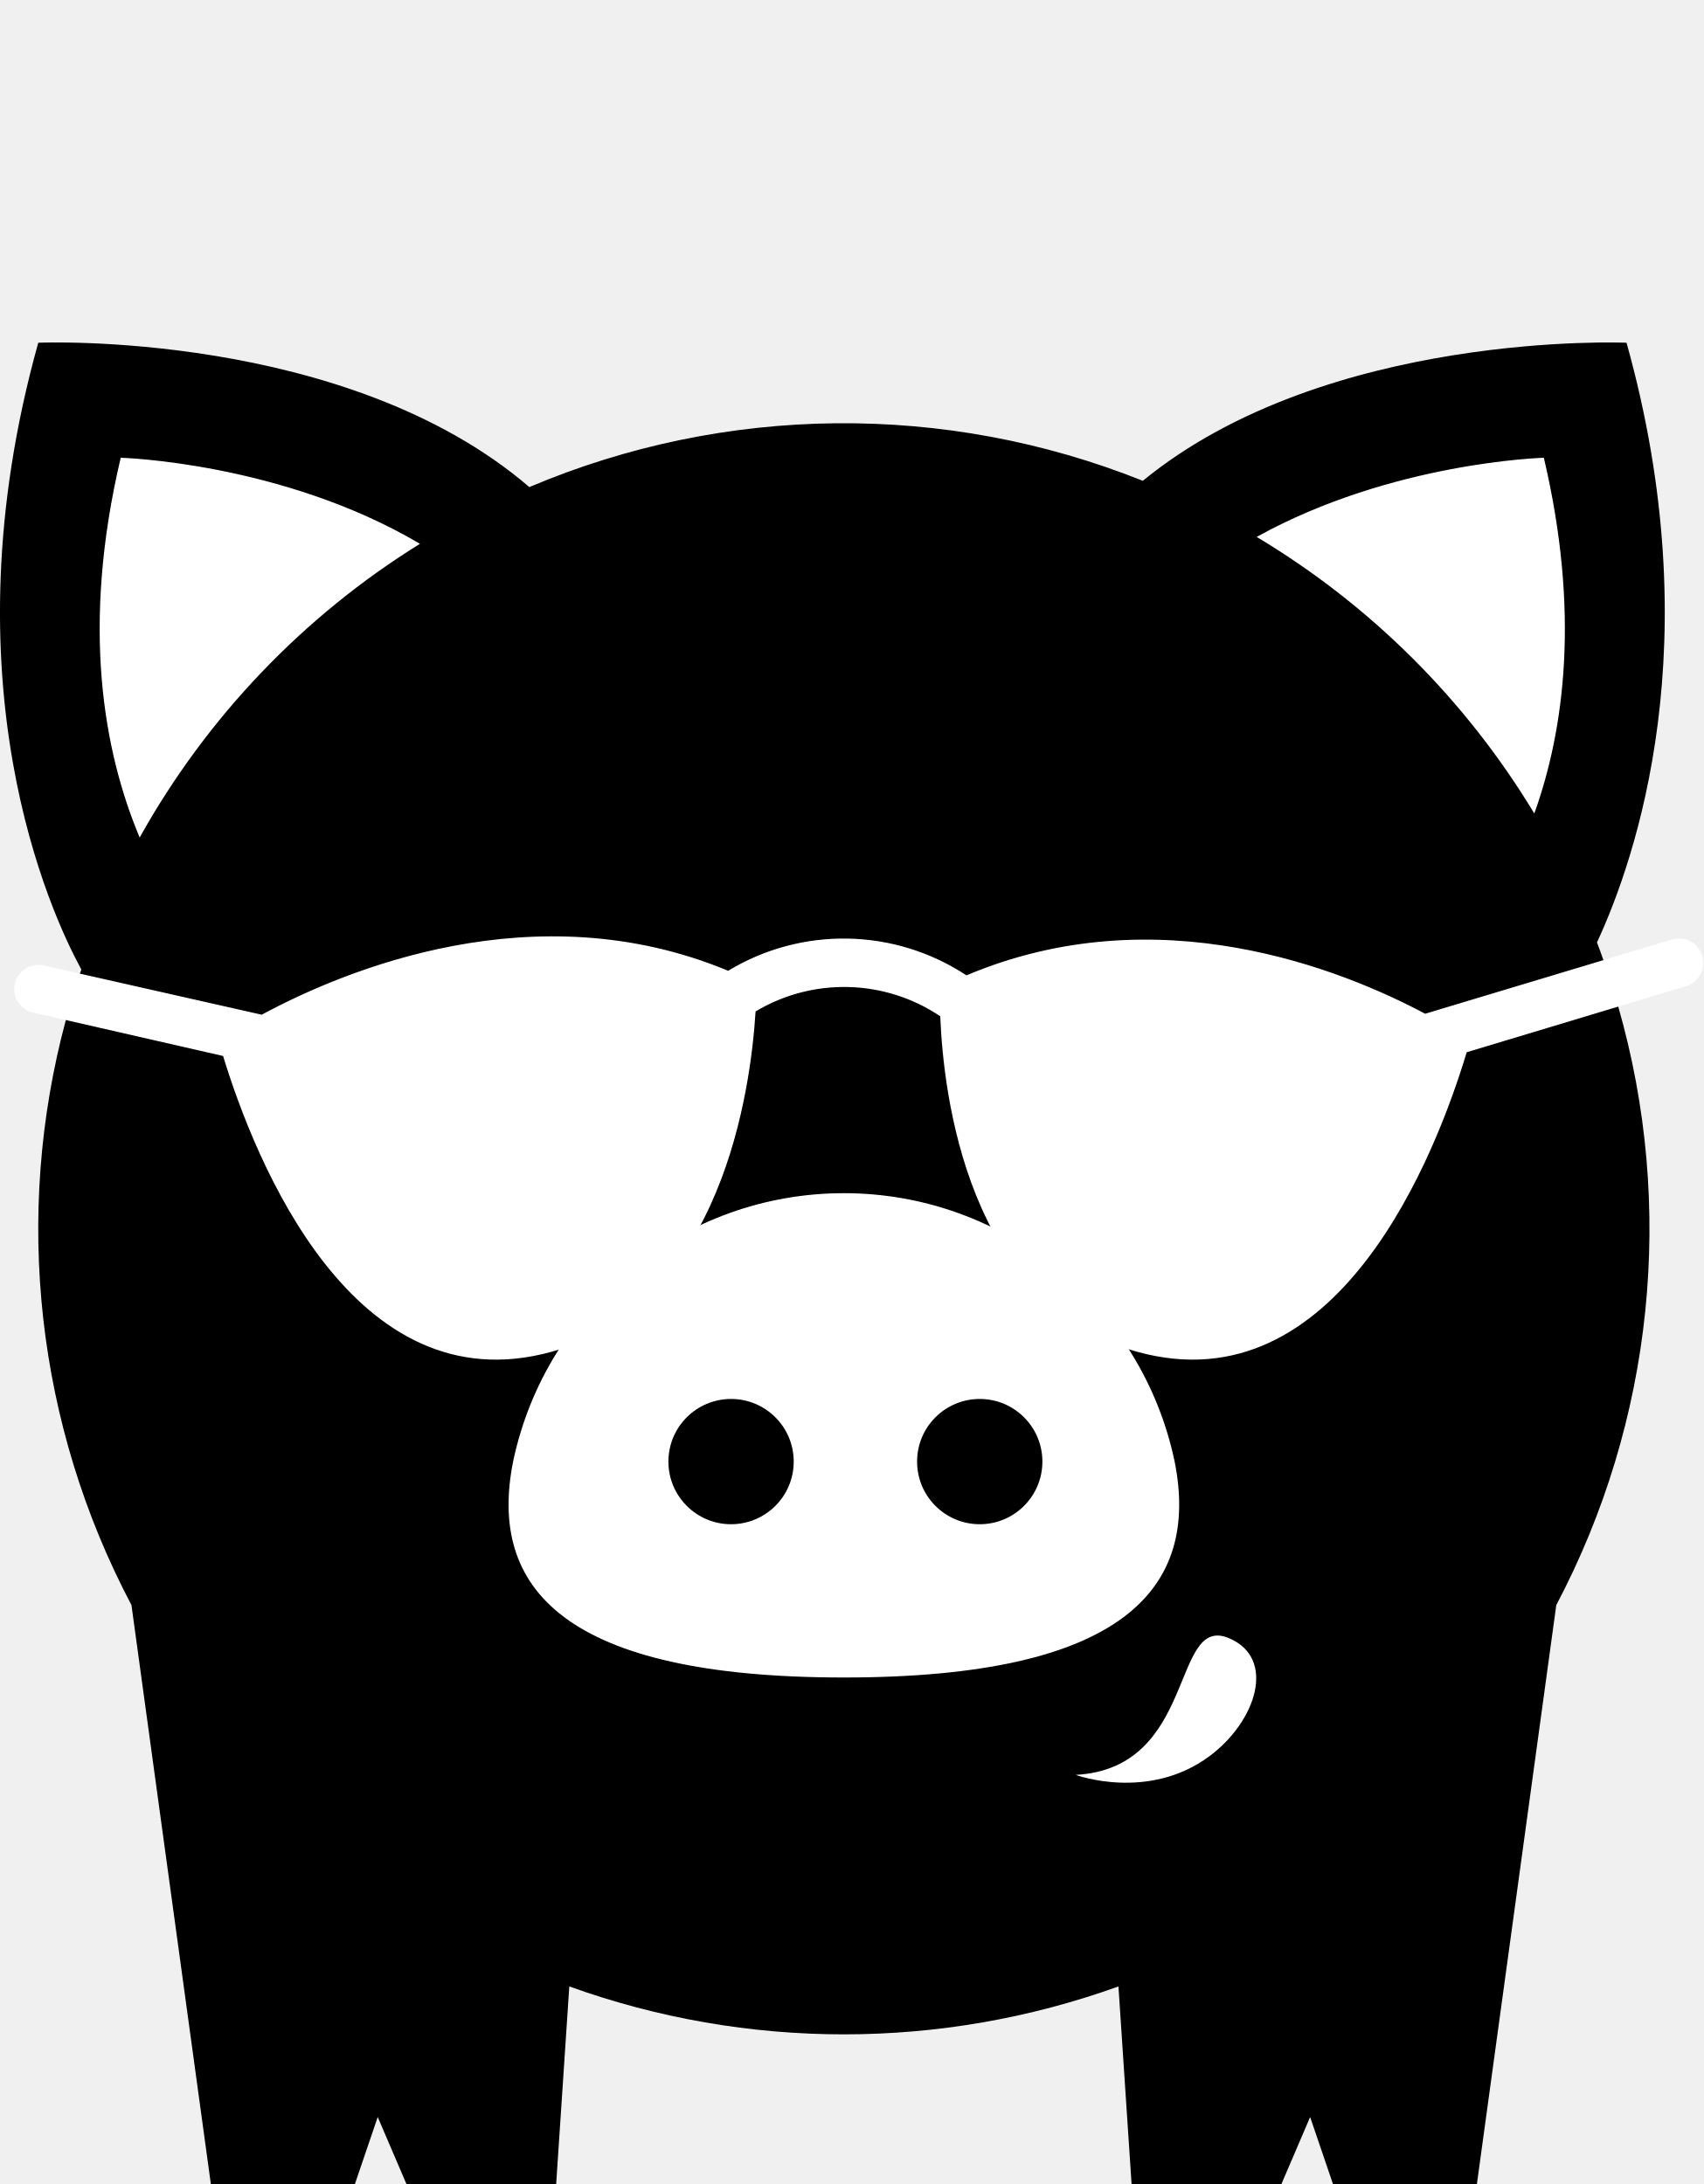
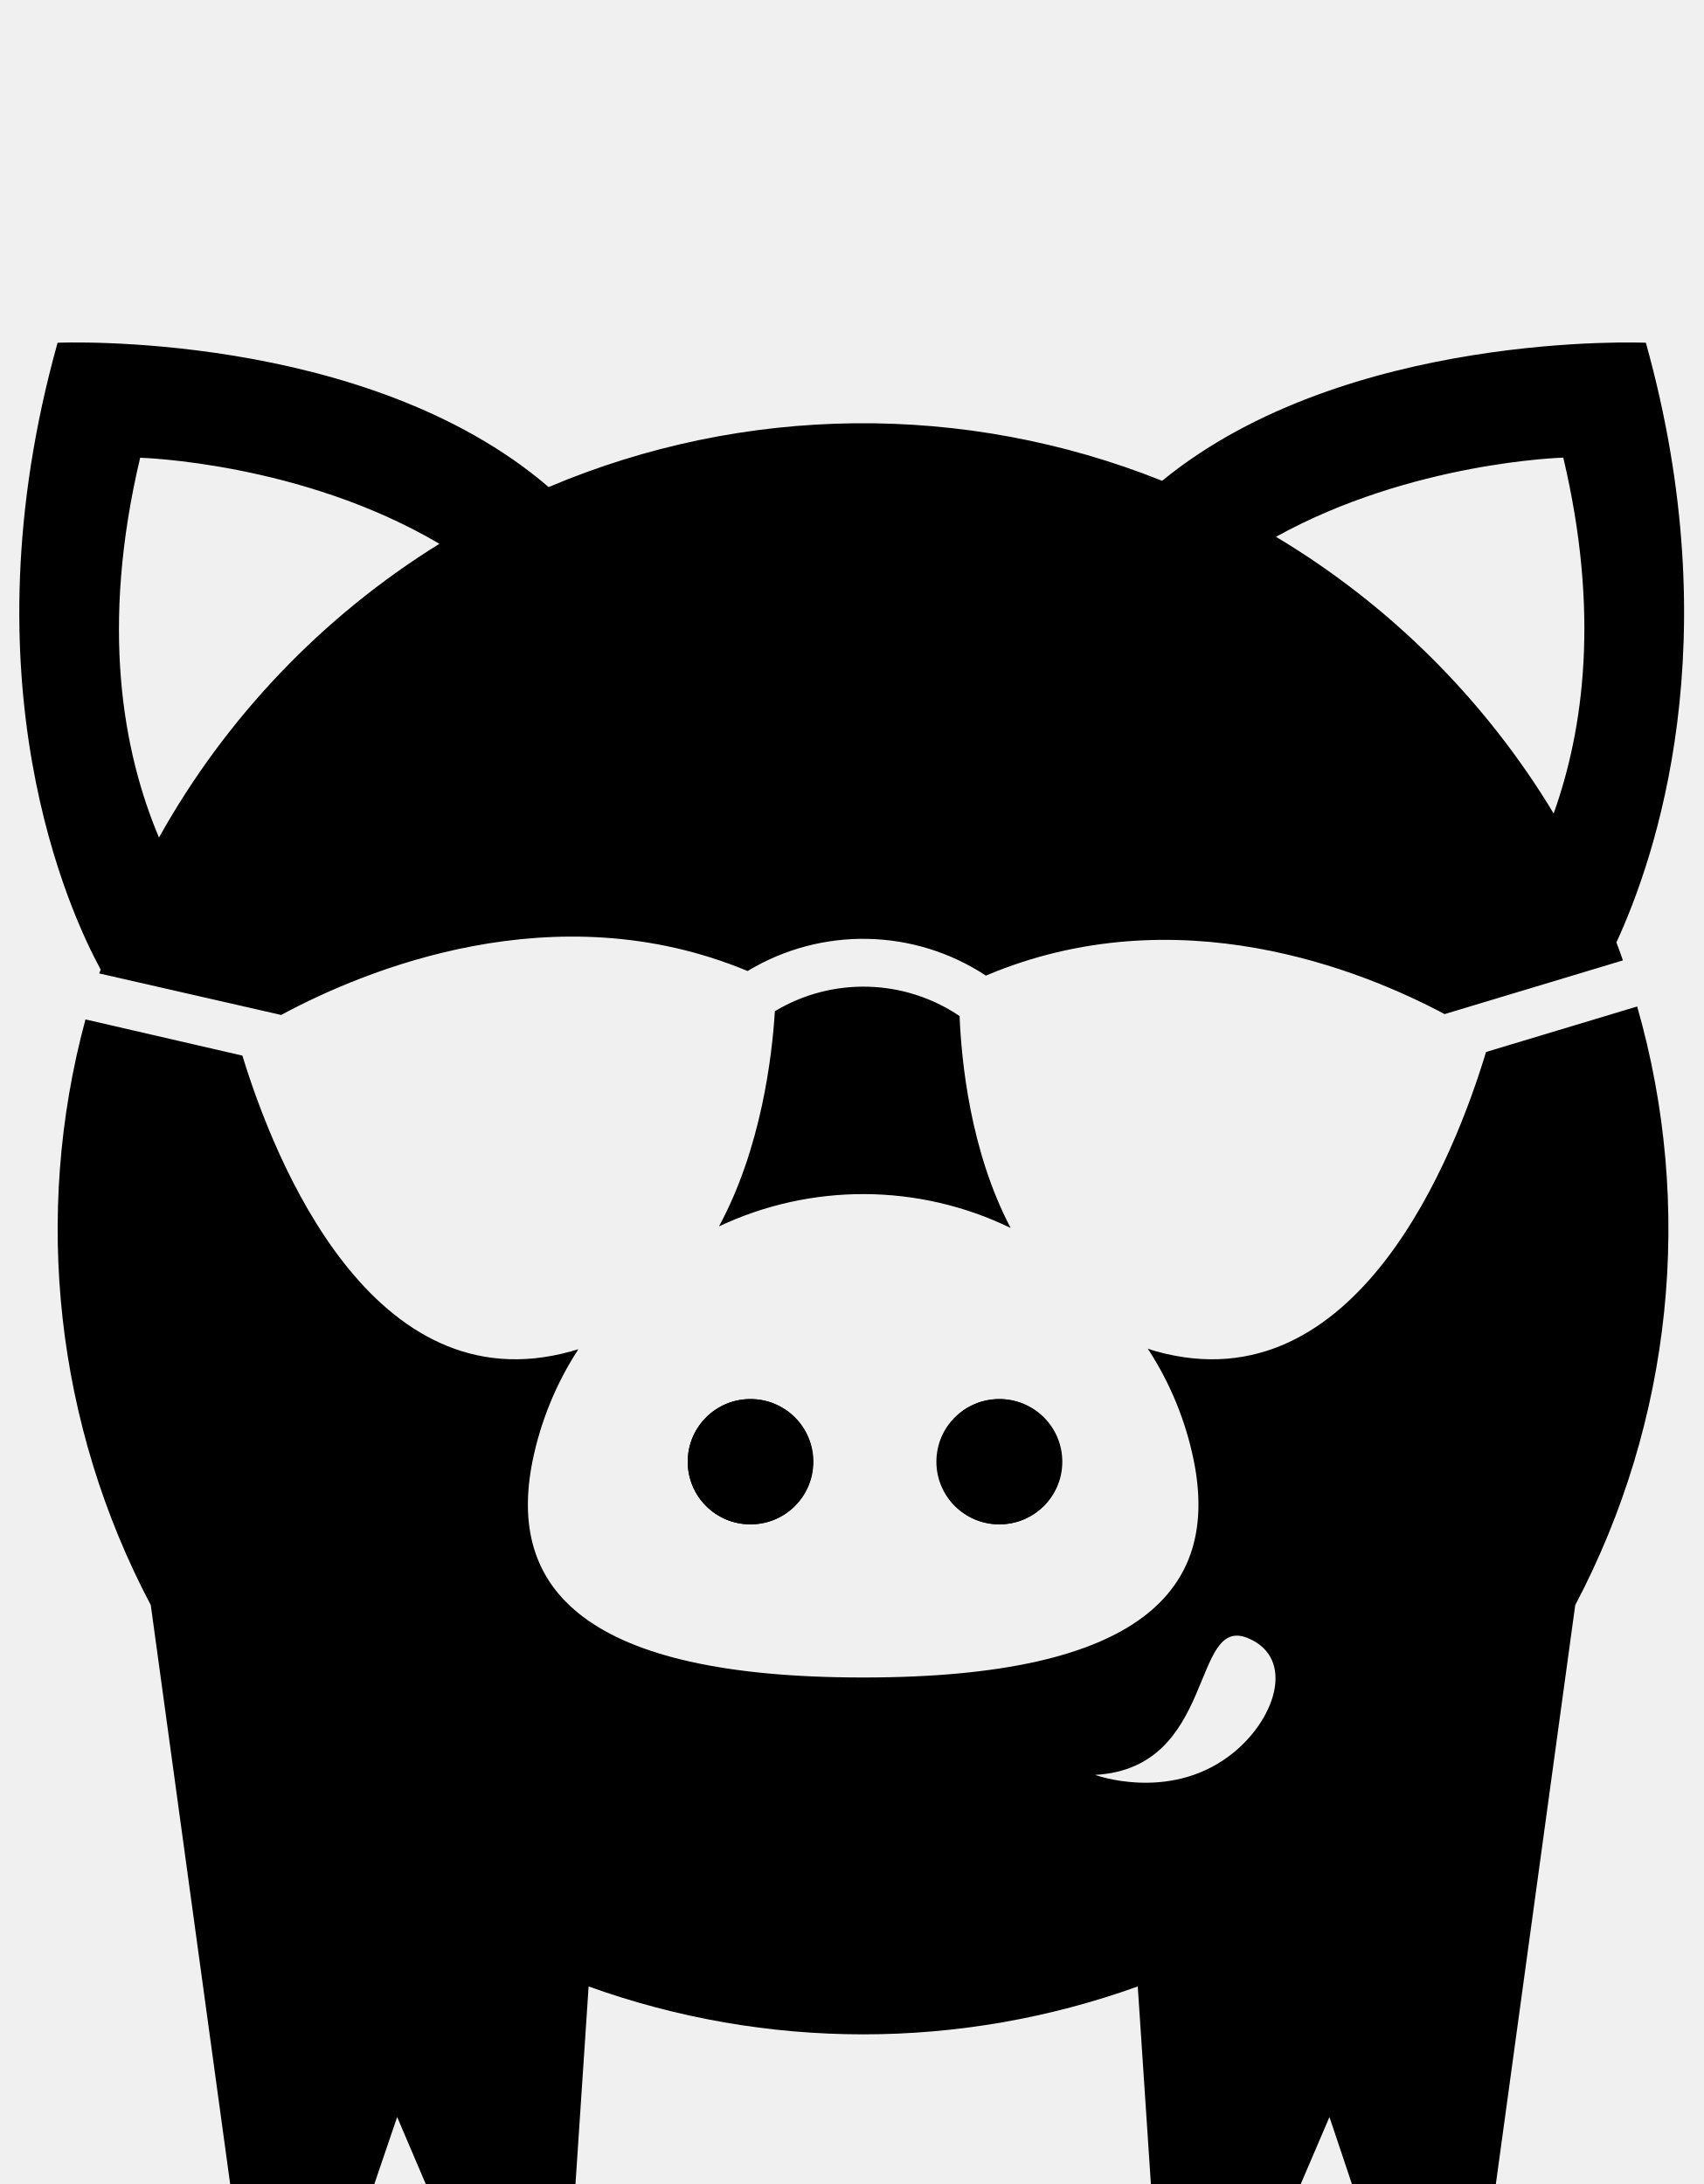
<svg xmlns="http://www.w3.org/2000/svg" viewBox="0 0 141.11 180.97">
-   <defs>
-     <style>.cls-1{fill:#fff;}</style>
-   </defs>
  <g id="Objects_path-filder">
-     <path class="cls-1" d="M34.8,45.05C23.34,38.29,10,37.93,10,37.93c-3.32,14-1.42,24.37,1.56,31.46A67.11,67.11,0,0,1,34.8,45.05Z" />
-     <path class="cls-1" d="M127.1,67.41c2.51-7,3.82-16.74.79-29.48,0,0-12.57.33-23.8,6.56A67.12,67.12,0,0,1,127.1,67.41Z" />
-     <path d="M132.83,79.58c-.17-.5-.35-1-.54-1.49,3.25-7,9.38-24.88,2.45-49.69,0,0-24.8-1.07-40.07,11.44a66.74,66.74,0,0,0-50.82.52C28.64,27.3,3.17,28.4,3.17,28.4-4.69,56.53,4.23,75.73,6.73,80.32c0,.11-.08.23-.11.34-.43,1.26-.82,2.54-1.16,3.84A66.74,66.74,0,0,0,10.89,133l6.58,48H29.39l1.9-5.58L33.68,181H46.07l1.09-16.4a67.14,67.14,0,0,0,45.49,0L93.74,181h12.4l2.39-5.58,1.9,5.58h11.91l6.58-48a66.82,66.82,0,0,0,5.13-49.6C133.69,82.1,133.28,80.83,132.83,79.58Zm-4.94-41.65c3,12.75,1.72,22.48-.79,29.48a67.12,67.12,0,0,0-23-22.92C115.32,38.27,127.89,37.93,127.89,37.93ZM10,37.93s13.33.36,24.79,7.13A67.11,67.11,0,0,0,11.57,69.4C8.59,62.3,6.69,51.93,10,37.93Z" />
-     <path class="cls-1" d="M97.3,121.08a28,28,0,0,0-54.79,0C40.4,131.61,46.72,139,69.91,139S99.41,131.61,97.3,121.08Z" />
-     <path d="M65.75,121.11a5.19,5.19,0,1,1-5.19-5.19A5.19,5.19,0,0,1,65.75,121.11Z" />
-     <path d="M86.35,121.11a5.19,5.19,0,1,1-5.19-5.19A5.19,5.19,0,0,1,86.35,121.11Z" />
-     <path class="cls-1" d="M141,79.19a2,2,0,0,0-2.5-1.34L118.06,84c-6.84-3.64-22.17-9.87-38-3.18a18.48,18.48,0,0,0-19.74-.38c-16-6.66-31.77-.06-38.64,3.64L3.62,80a2,2,0,1,0-.89,3.9l15.75,3.6c2.64,8.64,10.76,29.06,27.21,24.51,14.15-3.92,16.51-21.83,16.9-28.2a14.28,14.28,0,0,1,15.3.4c.25,6.38,2.23,23.91,16.31,27.8,16.64,4.6,24.75-16.36,27.3-24.82l18.19-5.48A2,2,0,0,0,141,79.19Z" />
-     <path class="cls-1" d="M89.11,147.07s6,2.22,11.08-1.55c3.87-2.87,5.59-8.12,1.59-9.79C97,133.76,99.19,146.52,89.11,147.07Z" />
+     <path d="M136.34,28.4s-24.8-1.07-40.07,11.44a66.74,66.74,0,0,0-50.82.52C30.24,27.3,4.77,28.4,4.77,28.4-3.09,56.53,5.83,75.73,8.33,80.32c0,.11-.08.23-.11.34L23.29,84.1c6.87-3.7,22.65-10.3,38.64-3.64a18.5,18.5,0,0,1,19.74.38c15.82-6.69,31.15-.46,38,3.19l14.77-4.45c-.17-.5-.35-1-.54-1.49C137.14,71.07,143.27,53.21,136.34,28.4ZM13.17,69.4c-3-7.1-4.88-17.47-1.56-31.47,0,0,13.33.36,24.79,7.13A67.11,67.11,0,0,0,13.17,69.4Zm115.53-2a67.12,67.12,0,0,0-23-22.92c11.23-6.22,23.8-6.56,23.8-6.56C132.52,50.68,131.21,60.41,128.7,67.41ZM62.16,115.93a5.19,5.19,0,1,0,5.19,5.19A5.19,5.19,0,0,0,62.16,115.93Zm20.6,0A5.19,5.19,0,1,0,88,121.12,5.19,5.19,0,0,0,82.76,115.93Zm52.89-32.54L123.1,87.17c-2.55,8.45-10.66,29.42-27.3,24.81-.24-.07-.48-.14-.72-.23a26.6,26.6,0,0,1,3.82,9.33C101,131.62,94.69,139,71.51,139S42,131.62,44.11,121.08a26.78,26.78,0,0,1,3.8-9.28l-.62.18c-16.45,4.55-24.57-15.87-27.21-24.51l-13-3A66.74,66.74,0,0,0,12.49,133l6.58,48H31l1.9-5.58L35.28,181H47.67l1.09-16.4a67.14,67.14,0,0,0,45.49,0L95.34,181h12.4l2.39-5.58L112,181h11.91l6.58-48a66.82,66.82,0,0,0,5.13-49.6Zm-33.86,62.14c-5.06,3.76-11.08,1.54-11.08,1.54,10.08-.54,7.93-13.31,12.67-11.33C107.38,137.4,105.66,142.65,101.79,145.53Zm-19-29.6A5.19,5.19,0,1,0,88,121.12,5.19,5.19,0,0,0,82.76,115.93Zm-20.6,0a5.19,5.19,0,1,0,5.19,5.19A5.19,5.19,0,0,0,62.16,115.93Zm20.6,0A5.19,5.19,0,1,0,88,121.12,5.19,5.19,0,0,0,82.76,115.93ZM79.49,84.19a14.24,14.24,0,0,0-15.3-.4c-.23,3.71-1.12,11.34-4.63,17.83a28,28,0,0,1,24.16.13C80.37,95.38,79.64,87.9,79.49,84.19ZM62.16,115.93a5.19,5.19,0,1,0,5.19,5.19A5.19,5.19,0,0,0,62.16,115.93Z" />
+     <circle cx="62.16" cy="121.12" r="5.19" />
+     <circle cx="82.76" cy="121.12" r="5.19" />
  </g>
</svg>
